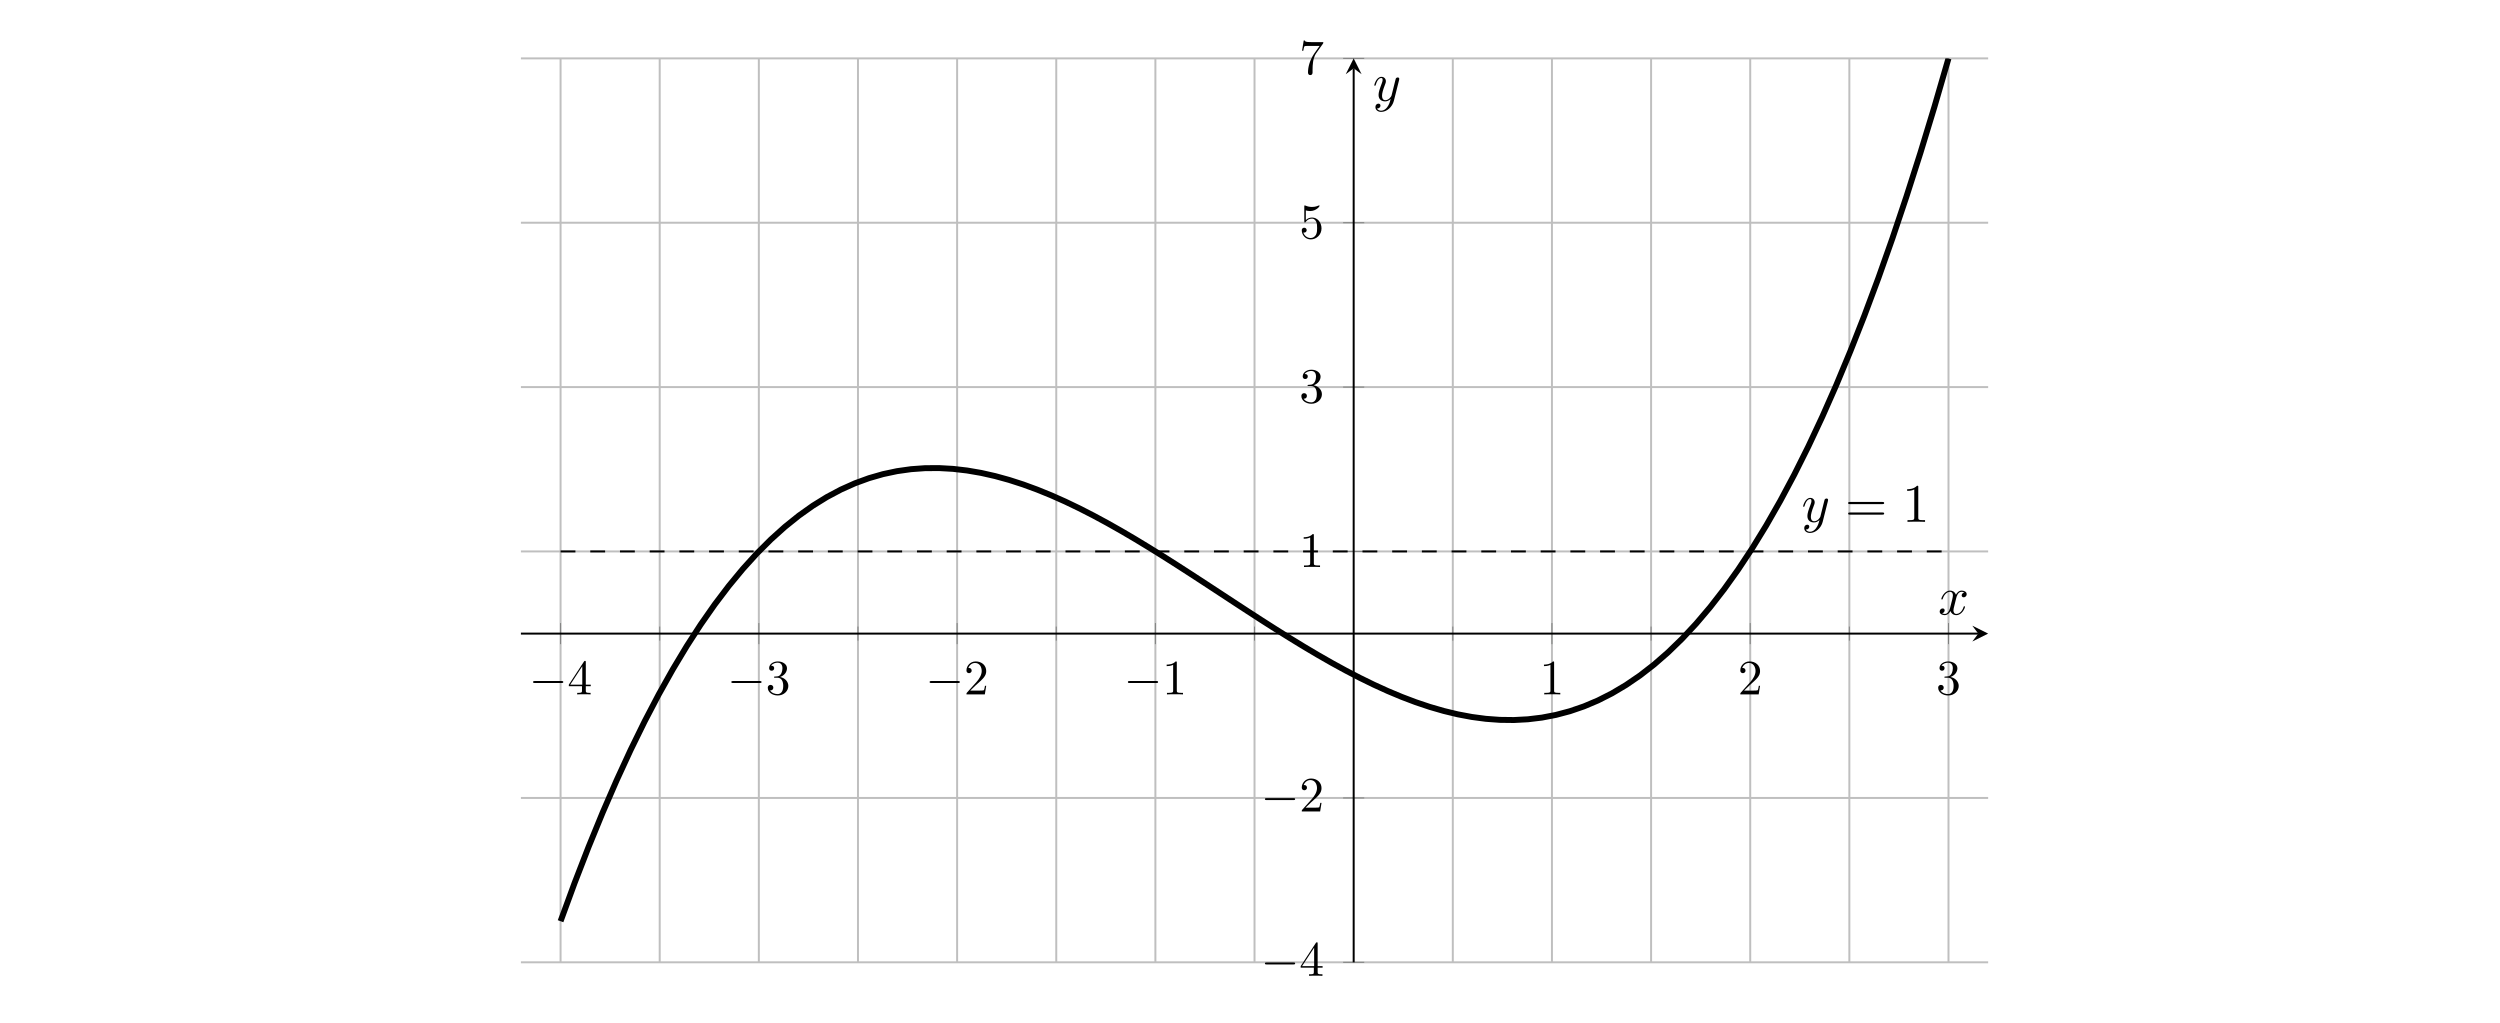
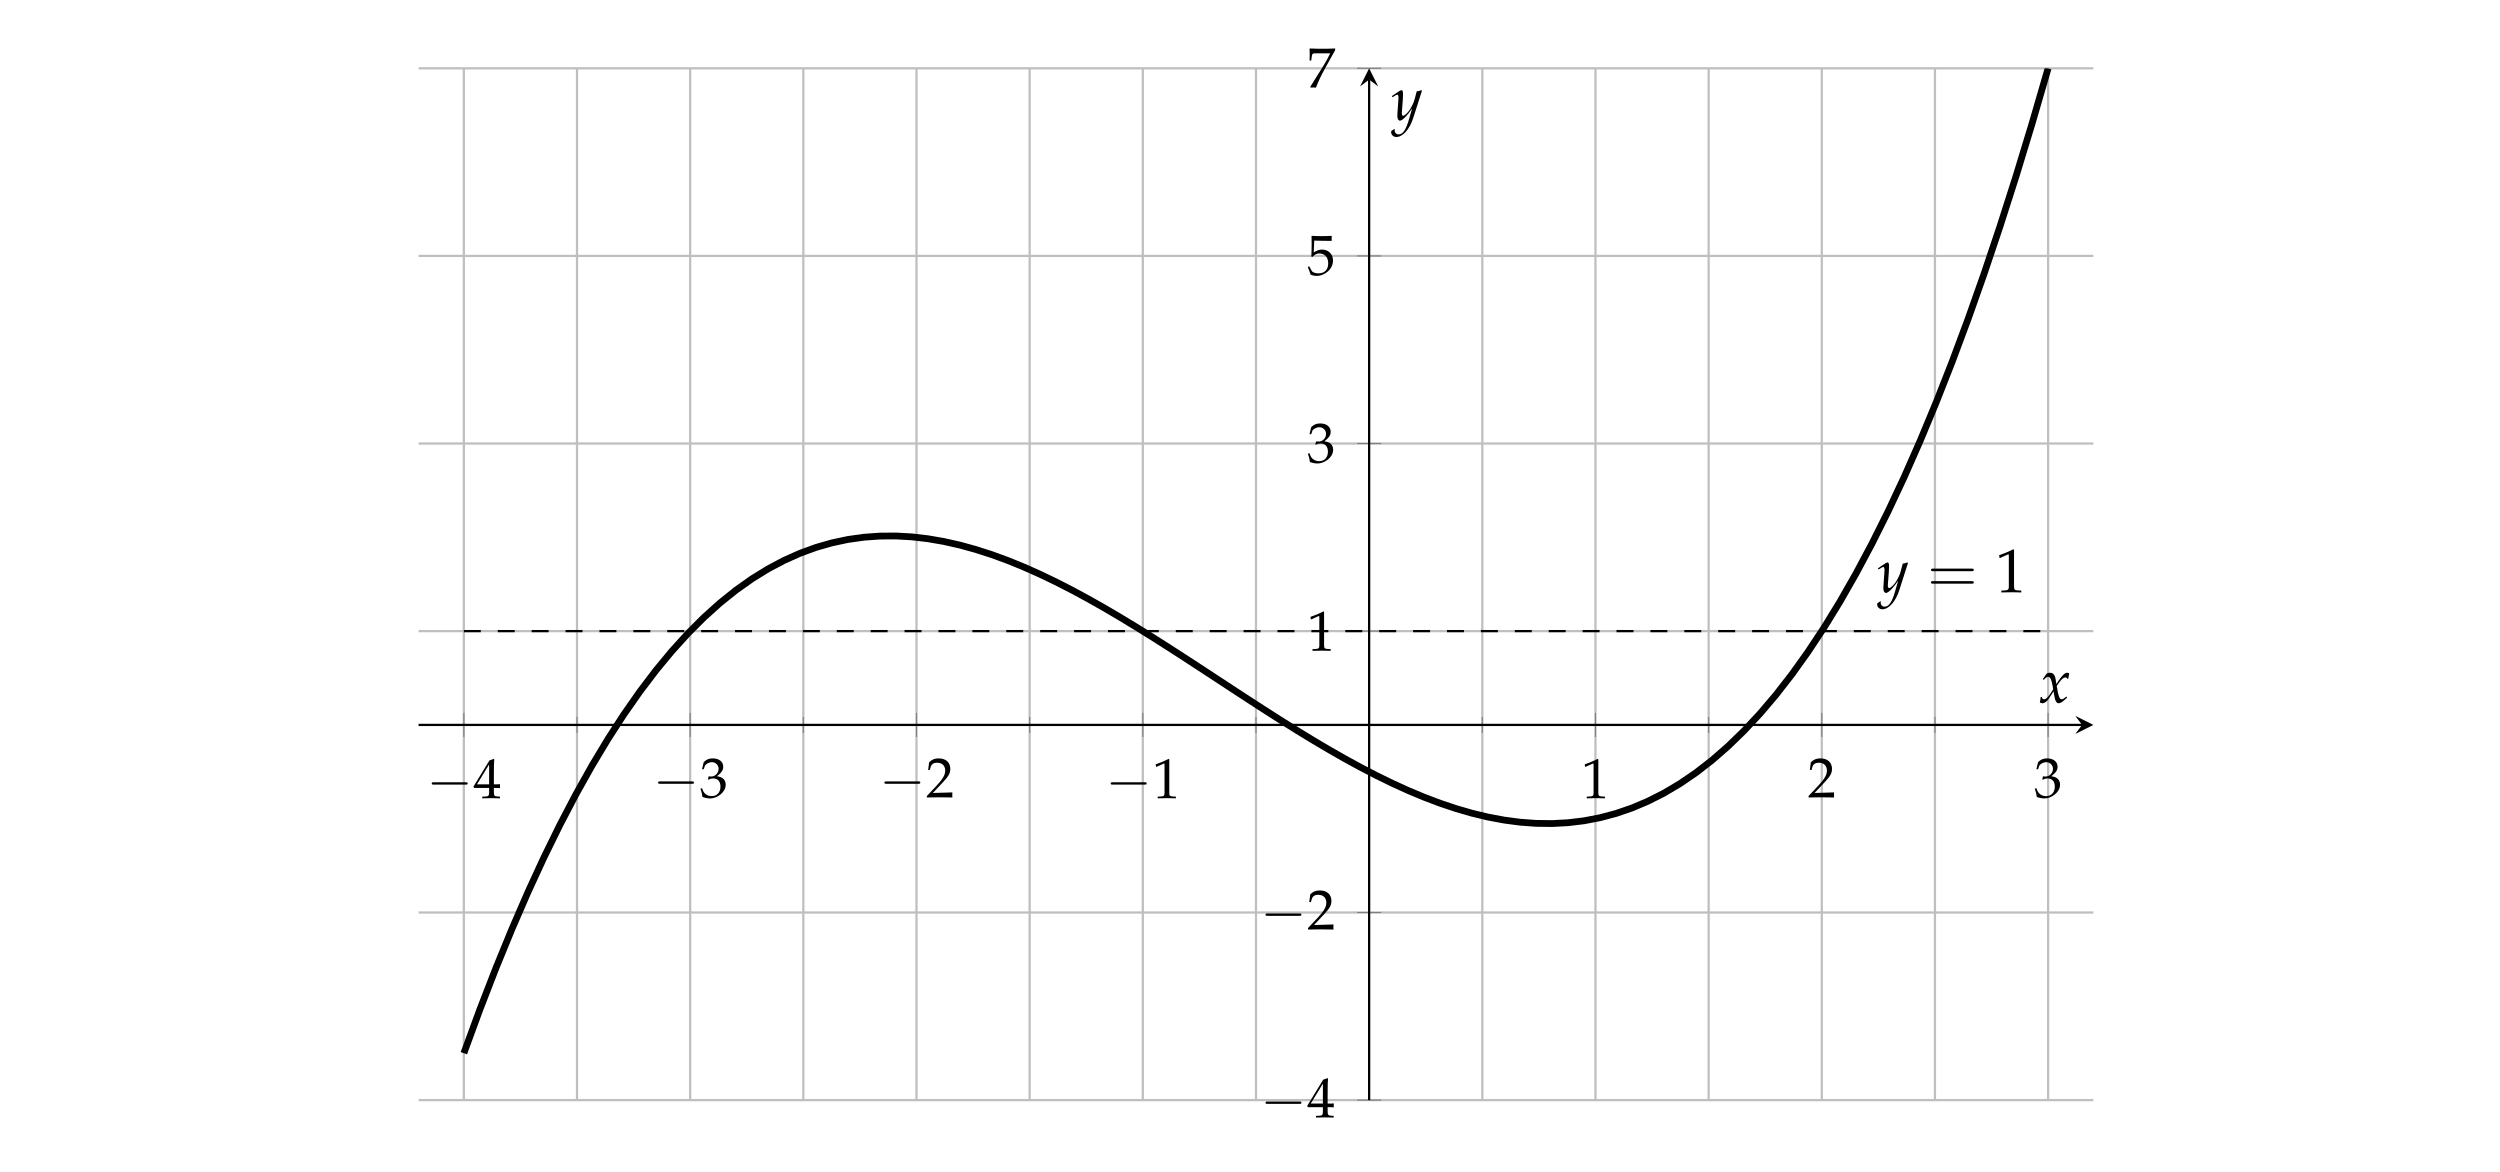
- <svg xmlns="http://www.w3.org/2000/svg" xmlns:xlink="http://www.w3.org/1999/xlink" version="1.1" width="503.191" height="205.858" viewBox="0 0 503.191 205.858">
+ <svg xmlns="http://www.w3.org/2000/svg" xmlns:xlink="http://www.w3.org/1999/xlink" version="1.1" width="440.829" height="206.507" viewBox="0 0 440.829 206.507">
  <defs>
-     <path id="font_1_1" d="M.694 .25C.694 .27 .675 .27 .661 .27H.116C.102 .27 .083 .27 .083 .25 .083 .23 .102 .23 .116 .23H.661C.675 .23 .694 .23 .694 .25Z" />
-     <path id="font_2_9" d="M.471 .165V.196H.371V.651C.371 .671 .371 .677 .355 .677 .346 .677 .343 .677 .335 .665L.028 .196V.165H.294V.078C.294 .042 .292 .031 .218 .031H.197V0C.238 .003 .29 .003 .332 .003 .374 .003 .427 .003 .468 0V.031H.447C.373 .031 .371 .042 .371 .078V.165H.471M.3 .196H.056L.3 .569V.196Z" />
-     <path id="font_2_28" d="M.457 .17C.457 .253 .394 .331 .29 .352 .372 .379 .43 .449 .43 .528 .43 .61 .342 .666 .246 .666 .145 .666 .069 .606 .069 .53 .069 .497 .091 .478 .12 .478 .151 .478 .171 .5 .171 .529 .171 .579 .124 .579 .109 .579 .14 .628 .206 .641 .242 .641 .283 .641 .338 .619 .338 .529 .338 .517 .336 .459 .31 .415 .28 .367 .246 .364 .221 .363 .213 .362 .189 .36 .182 .36 .174 .359 .167 .358 .167 .348 .167 .337 .174 .337 .191 .337H.235C.317 .337 .354 .269 .354 .17 .354 .034 .285 .006 .241 .006 .198 .006 .123 .022 .088 .081 .123 .076 .154 .098 .154 .136 .154 .172 .127 .192 .098 .192 .074 .192 .042 .178 .042 .134 .042 .043 .135-.022 .244-.022 .366-.022 .457 .068 .457 .17Z" />
-     <path id="font_2_29" d="M.449 .174H.424C.419 .144 .412 .1 .402 .085 .395 .077 .329 .077 .307 .077H.127L.233 .18C.389 .318 .449 .372 .449 .472 .449 .586 .359 .666 .237 .666 .124 .666 .05 .574 .05 .485 .05 .429 .1 .429 .103 .429 .12 .429 .155 .441 .155 .482 .155 .508 .137 .534 .102 .534 .094 .534 .092 .534 .089 .533 .112 .598 .166 .635 .224 .635 .315 .635 .358 .554 .358 .472 .358 .392 .308 .313 .253 .251L.061 .037C.05 .026 .05 .024 .05 0H.421L.449 .174Z" />
-     <path id="font_2_18" d="M.419 0V.031H.387C.297 .031 .294 .042 .294 .079V.64C.294 .664 .294 .666 .271 .666 .209 .602 .121 .602 .089 .602V.571C.109 .571 .168 .571 .22 .597V.079C.22 .043 .217 .031 .127 .031H.095V0C.13 .003 .217 .003 .257 .003 .297 .003 .384 .003 .419 0Z" />
-     <path id="font_2_8" d="M.449 .201C.449 .32 .367 .42 .259 .42 .211 .42 .168 .404 .132 .369V.564C.152 .558 .185 .551 .217 .551 .34 .551 .41 .642 .41 .655 .41 .661 .407 .666 .4 .666 .4 .666 .397 .666 .392 .663 .372 .654 .323 .634 .256 .634 .216 .634 .17 .641 .123 .662 .115 .665 .111 .665 .111 .665 .101 .665 .101 .657 .101 .641V.345C.101 .327 .101 .319 .115 .319 .122 .319 .124 .322 .128 .328 .139 .344 .176 .398 .257 .398 .309 .398 .334 .352 .342 .334 .358 .297 .36 .257 .36 .207 .36 .172 .36 .112 .336 .07 .312 .031 .275 .006 .229 .006 .156 .006 .099 .058 .082 .117 .085 .117 .088 .116 .099 .116 .132 .116 .149 .141 .149 .165 .149 .189 .132 .214 .099 .214 .085 .214 .05 .207 .05 .161 .05 .074 .119-.022 .231-.022 .347-.022 .449 .073 .449 .2V.201Z" />
-     <path id="font_2_25" d="M.485 .644H.242C.12 .644 .118 .657 .114 .676H.089L.056 .47H.081C.084 .486 .093 .549 .106 .561 .113 .567 .191 .567 .204 .567H.411L.299 .409C.209 .274 .176 .135 .176 .033 .176 .023 .176-.022 .222-.022 .268-.022 .268 .023 .268 .033V.084C.268 .139 .271 .194 .279 .248 .283 .271 .297 .357 .341 .419L.476 .609C.485 .621 .485 .623 .485 .644Z" />
+     <path id="font_1_1" d="M.659 .23C.676 .23 .694 .23 .694 .25 .694 .27 .676 .27 .659 .27H.118C.101 .27 .083 .27 .083 .25 .083 .23 .101 .23 .118 .23H.659Z" />
+     <path id="font_2_22" d="M.28 .181V.106C.28 .046 .269 .032 .22 .03L.158 .027V-.003C.291 0 .291 0 .315 0 .339 0 .339 0 .472-.003V.027L.424 .03C.375 .033 .364 .046 .364 .106V.181C.423 .181 .444 .18 .472 .177V.248C.425 .244 .406 .244 .391 .245H.388 .364V.384C.364 .562 .366 .648 .371 .689L.359 .694 .285 .667 .002 .204 .013 .181H.28M.28 .245H.065L.28 .597V.245Z" />
+     <path id="font_2_21" d="M.043 .498H.074L.092 .554C.103 .588 .166 .622 .218 .622 .283 .622 .336 .569 .336 .506 .336 .431 .277 .368 .206 .368 .198 .368 .187 .369 .174 .37L.159 .371 .147 .318 .154 .312C.192 .329 .211 .334 .238 .334 .321 .334 .369 .281 .369 .19 .369 .088 .308 .021 .215 .021 .169 .021 .128 .036 .098 .064 .074 .086 .061 .109 .042 .163L.015 .153C.036 .092 .044 .056 .05 .006 .103-.012 .147-.02 .184-.02 .264-.02 .356 .025 .411 .092 .445 .133 .462 .177 .462 .224 .462 .272 .442 .314 .406 .339 .381 .357 .358 .365 .308 .374 .388 .436 .418 .482 .418 .541 .418 .63 .344 .689 .233 .689 .165 .689 .12 .67 .072 .622L.043 .498Z" />
+     <path id="font_2_20" d="M.016 .023V-.003C.203 0 .203 0 .239 0 .275 0 .275 0 .468-.003 .466 .018 .466 .028 .466 .042 .466 .055 .466 .065 .468 .087 .353 .082 .307 .081 .122 .077L.304 .27C.401 .373 .431 .428 .431 .503 .431 .618 .353 .689 .226 .689 .154 .689 .105 .669 .056 .619L.039 .483H.068L.081 .529C.097 .587 .133 .612 .2 .612 .286 .612 .341 .558 .341 .473 .341 .398 .299 .324 .186 .204L.016 .023Z" />
+     <path id="font_2_19" d="M.067 .555H.077L.206 .613C.207 .614 .208 .614 .209 .614 .215 .614 .217 .605 .217 .581V.096C.217 .044 .206 .033 .152 .03L.096 .027V-.003C.25 0 .25 0 .261 0 .274 0 .296 0 .33-.001 .342-.002 .377-.002 .418-.003V.027L.366 .03C.311 .033 .301 .044 .301 .096V.689L.287 .694C.222 .66 .151 .63 .06 .598L.067 .555Z" />
+     <path id="font_2_23" d="M.127 .605C.256 .601 .312 .6 .432 .6L.437 .605C.435 .623 .435 .631 .435 .644 .435 .658 .435 .666 .437 .684L.432 .689C.357 .685 .312 .684 .258 .684 .203 .684 .159 .685 .084 .689L.079 .684C.08 .623 .081 .579 .081 .547 .081 .462 .078 .366 .075 .322L.095 .316C.142 .363 .169 .377 .218 .377 .314 .377 .374 .309 .374 .201 .374 .09 .31 .025 .201 .025 .147 .025 .097 .043 .083 .069L.037 .151 .013 .137C.036 .08 .048 .048 .062 .004 .09-.011 .13-.02 .173-.02 .24-.02 .311 .009 .366 .057 .427 .111 .459 .179 .459 .253 .459 .366 .378 .446 .264 .446 .216 .446 .18 .433 .118 .396L.127 .605Z" />
+     <path id="font_2_25" d="M.056 .01 .065-.003C.104 0 .104 0 .111 0 .118 0 .118 0 .157-.003 .199 .106 .248 .21 .314 .33L.497 .66V.69C.389 .686 .354 .685 .273 .685 .2 .685 .151 .686 .054 .69L.044 .685C.047 .589 .047 .589 .047 .579 .047 .568 .047 .568 .044 .477H.074L.081 .533C.089 .596 .096 .604 .142 .604H.409C.369 .521 .338 .463 .3 .402L.056 .01Z" />
    <clipPath id="clip_3">
-       <path transform="matrix(1,0,0,-1,104.847,193.689)" d="M0 0H295.321V181.937H0Z" />
+       <path transform="matrix(1,0,0,-1,73.808,193.984)" d="M0 0H295.321V181.937H0Z" />
    </clipPath>
-     <path id="font_4_18" d="M.486 .381C.49 .395 .49 .397 .49 .404 .49 .422 .476 .431 .461 .431 .451 .431 .435 .425 .426 .41 .424 .405 .416 .374 .412 .356L.392 .276 .347 .096C.343 .081 .3 .011 .234 .011 .183 .011 .172 .055 .172 .092 .172 .138 .189 .2 .223 .288 .239 .329 .243 .34 .243 .36 .243 .405 .211 .442 .161 .442 .066 .442 .029 .297 .029 .288 .029 .278 .041 .278 .041 .278 .051 .278 .052 .28 .057 .296 .084 .39 .124 .42 .158 .42 .166 .42 .183 .42 .183 .388 .183 .363 .173 .337 .166 .318 .126 .212 .108 .155 .108 .108 .108 .019 .171-.011 .23-.011 .269-.011 .303 .006 .331 .034 .318-.018 .306-.067 .266-.12 .24-.154 .202-.183 .156-.183 .142-.183 .097-.18 .08-.141 .096-.141 .109-.141 .123-.129 .133-.12 .143-.107 .143-.088 .143-.057 .116-.053 .106-.053 .083-.053 .05-.069 .05-.118 .05-.168 .094-.205 .156-.205 .259-.205 .362-.114 .39-.001L.486 .381Z" />
-     <path id="font_2_6" d="M.721 .347C.721 .367 .702 .367 .688 .367H.089C.075 .367 .056 .367 .056 .347 .056 .327 .075 .327 .09 .327H.687C.702 .327 .721 .327 .721 .347M.721 .153C.721 .173 .702 .173 .687 .173H.09C.075 .173 .056 .173 .056 .153 .056 .133 .075 .133 .089 .133H.688C.702 .133 .721 .133 .721 .153Z" />
-     <path id="font_4_17" d="M.496 .143C.496 .153 .487 .153 .484 .153 .475 .153 .473 .149 .471 .142 .438 .035 .37 .011 .338 .011 .299 .011 .283 .043 .283 .077 .283 .099 .289 .121 .3 .165L.334 .302C.34 .328 .363 .42 .433 .42 .438 .42 .462 .42 .483 .407 .455 .402 .435 .377 .435 .353 .435 .337 .446 .318 .473 .318 .495 .318 .527 .336 .527 .376 .527 .428 .468 .442 .434 .442 .376 .442 .341 .389 .329 .366 .304 .432 .25 .442 .221 .442 .117 .442 .06 .313 .06 .288 .06 .278 .072 .278 .072 .278 .08 .278 .083 .28 .085 .289 .119 .395 .185 .42 .219 .42 .238 .42 .273 .411 .273 .353 .273 .322 .256 .255 .219 .115 .203 .053 .168 .011 .124 .011 .118 .011 .095 .011 .074 .024 .099 .029 .121 .05 .121 .078 .121 .105 .099 .113 .084 .113 .054 .113 .029 .087 .029 .055 .029 .009 .079-.011 .123-.011 .189-.011 .225 .059 .228 .065 .24 .028 .276-.011 .336-.011 .439-.011 .496 .118 .496 .143Z" />
+     <path id="font_4_17" d="M-.007-.179C-.008-.186-.008-.192-.008-.197-.008-.24 .029-.275 .074-.275 .18-.275 .29-.152 .349 .033L.49 .473 .479 .482C.45 .471 .427 .465 .405 .463L.37 .331C.358 .284 .323 .211 .29 .162 .255 .111 .206 .067 .184 .067 .172 .067 .163 .09 .164 .115L.165 .128 .18 .322C.182 .353 .184 .391 .184 .419 .184 .464 .177 .482 .16 .482 .147 .482 .133 .475 .085 .442L.003 .386 .014 .368 .064 .398 .068 .401C.078 .407 .085 .41 .089 .41 .103 .41 .111 .391 .111 .358 .111 .357 .111 .351 .11 .343L.093 .1 .092 .06C.092 .018 .11-.011 .135-.011 .172-.011 .256 .074 .331 .187L.282 .016C.231-.161 .181-.233 .111-.233 .076-.233 .049-.206 .049-.172 .049-.167 .05-.159 .051-.15L.041-.146-.007-.179Z" />
+     <path id="font_5_4" d="M.687 .327C.702 .327 .721 .327 .721 .347 .721 .367 .702 .367 .688 .367H.089C.075 .367 .056 .367 .056 .347 .056 .327 .075 .327 .09 .327H.687M.688 .133C.702 .133 .721 .133 .721 .153 .721 .173 .702 .173 .687 .173H.09C.075 .173 .056 .173 .056 .153 .056 .133 .075 .133 .089 .133H.688Z" />
+     <path id="font_4_16" d="M.021 .088C.021 .068 .019 .055 .013 .023 .011 .011 .01 .008 .009 .001 .024-.007 .04-.011 .052-.011 .085-.011 .124 .018 .155 .065L.231 .182 .242 .113C.255 .028 .278-.011 .314-.011 .336-.011 .368 .006 .4 .035L.449 .079 .44 .098C.404 .068 .379 .053 .363 .053 .348 .053 .335 .063 .325 .083 .316 .102 .305 .139 .3 .168L.282 .269 .317 .318C.364 .383 .391 .406 .422 .406 .438 .406 .45 .398 .455 .383L.469 .387 .484 .472C.472 .479 .463 .482 .454 .482 .414 .482 .374 .446 .312 .354L.275 .299 .269 .347C.257 .446 .23 .482 .171 .482 .145 .482 .123 .474 .114 .461L.056 .378 .073 .368C.103 .402 .123 .416 .142 .416 .175 .416 .197 .375 .214 .277L.225 .215 .185 .153C.142 .086 .108 .054 .08 .054 .065 .054 .054 .058 .052 .063L.041 .091 .021 .088Z" />
  </defs>
-   <path transform="matrix(1,0,0,-1,104.847,193.689)" stroke-width=".399" stroke-linecap="butt" stroke-miterlimit="10" stroke-linejoin="miter" fill="none" stroke="#bfbfbf" d="M27.936 0V181.937M67.844 0V181.937M107.752 0V181.937M147.66 0V181.937M187.569 0V181.937M227.477 0V181.937M267.385 0V181.937" />
-   <path transform="matrix(1,0,0,-1,104.847,193.689)" stroke-width=".399" stroke-linecap="butt" stroke-miterlimit="10" stroke-linejoin="miter" fill="none" stroke="#bfbfbf" d="M7.982 0V181.937M47.89 0V181.937M87.798 0V181.937M127.706 0V181.937M207.523 0V181.937M247.431 0V181.937M287.339 0V181.937" />
-   <path transform="matrix(1,0,0,-1,104.847,193.689)" stroke-width=".399" stroke-linecap="butt" stroke-miterlimit="10" stroke-linejoin="miter" fill="none" stroke="#bfbfbf" d="M0 0H295.321M0 33.08H295.321M0 82.699H295.321M0 115.778H295.321M0 148.858H295.321M0 181.937H295.321" />
-   <path transform="matrix(1,0,0,-1,104.847,193.689)" stroke-width=".199" stroke-linecap="butt" stroke-miterlimit="10" stroke-linejoin="miter" fill="none" stroke="#7f807f" d="M27.936 64.742V67.576M67.844 64.742V67.576M107.752 64.742V67.576M147.66 64.742V67.576M187.569 64.742V67.576M227.477 64.742V67.576M267.385 64.742V67.576" />
-   <path transform="matrix(1,0,0,-1,104.847,193.689)" stroke-width=".199" stroke-linecap="butt" stroke-miterlimit="10" stroke-linejoin="miter" fill="none" stroke="#7f807f" d="M7.982 64.033V68.285M47.89 64.033V68.285M87.798 64.033V68.285M127.706 64.033V68.285M207.523 64.033V68.285M247.431 64.033V68.285M287.339 64.033V68.285" />
-   <path transform="matrix(1,0,0,-1,104.847,193.689)" stroke-width=".199" stroke-linecap="butt" stroke-miterlimit="10" stroke-linejoin="miter" fill="none" stroke="#7f807f" d="M165.489 0H169.741M165.489 33.08H169.741M165.489 82.699H169.741M165.489 115.778H169.741M165.489 148.858H169.741M165.489 181.937H169.741" />
-   <path transform="matrix(1,0,0,-1,104.847,193.689)" stroke-width=".399" stroke-linecap="butt" stroke-miterlimit="10" stroke-linejoin="miter" fill="none" stroke="#000000" d="M0 66.159H293.328" />
-   <path transform="matrix(1,0,0,-1,398.1754,127.53)" d="M1.993 0-1.196 1.594 0 0-1.196-1.594" />
-   <path transform="matrix(1,0,0,-1,104.847,193.689)" stroke-width=".399" stroke-linecap="butt" stroke-miterlimit="10" stroke-linejoin="miter" fill="none" stroke="#000000" d="M167.615 0V179.945" />
-   <path transform="matrix(0,-1,-1,-0,272.4616,13.74425)" d="M1.993 0-1.196 1.594 0 0-1.196-1.594" />
-   <use data-text="−" xlink:href="#font_1_1" transform="matrix(9.9626,0,0,-9.9626,106.463,139.765)" />
-   <use data-text="4" xlink:href="#font_2_9" transform="matrix(9.9626,0,0,-9.9626,114.212,139.765)" />
-   <use data-text="−" xlink:href="#font_1_1" transform="matrix(9.9626,0,0,-9.9626,146.371,139.765)" />
-   <use data-text="3" xlink:href="#font_2_28" transform="matrix(9.9626,0,0,-9.9626,154.12,139.765)" />
-   <use data-text="−" xlink:href="#font_1_1" transform="matrix(9.9626,0,0,-9.9626,186.279,139.765)" />
-   <use data-text="2" xlink:href="#font_2_29" transform="matrix(9.9626,0,0,-9.9626,194.028,139.765)" />
-   <use data-text="−" xlink:href="#font_1_1" transform="matrix(9.9626,0,0,-9.9626,226.187,139.765)" />
-   <use data-text="1" xlink:href="#font_2_18" transform="matrix(9.9626,0,0,-9.9626,233.935,139.765)" />
-   <use data-text="1" xlink:href="#font_2_18" transform="matrix(9.9626,0,0,-9.9626,309.876,139.765)" />
-   <use data-text="2" xlink:href="#font_2_29" transform="matrix(9.9626,0,0,-9.9626,349.784,139.765)" />
-   <use data-text="3" xlink:href="#font_2_28" transform="matrix(9.9626,0,0,-9.9626,389.692,139.765)" />
-   <use data-text="−" xlink:href="#font_1_1" transform="matrix(9.9626,0,0,-9.9626,253.768,196.411)" />
-   <use data-text="4" xlink:href="#font_2_9" transform="matrix(9.9626,0,0,-9.9626,261.517,196.411)" />
-   <use data-text="−" xlink:href="#font_1_1" transform="matrix(9.9626,0,0,-9.9626,253.768,163.331)" />
-   <use data-text="2" xlink:href="#font_2_29" transform="matrix(9.9626,0,0,-9.9626,261.517,163.331)" />
-   <use data-text="1" xlink:href="#font_2_18" transform="matrix(9.9626,0,0,-9.9626,261.517,114.128)" />
-   <use data-text="3" xlink:href="#font_2_28" transform="matrix(9.9626,0,0,-9.9626,261.517,81.049)" />
-   <use data-text="5" xlink:href="#font_2_8" transform="matrix(9.9626,0,0,-9.9626,261.517,47.97)" />
-   <use data-text="7" xlink:href="#font_2_25" transform="matrix(9.9626,0,0,-9.9626,261.517,14.89099)" />
+   <path transform="matrix(1,0,0,-1,73.808,193.984)" stroke-width=".399" stroke-linecap="butt" stroke-miterlimit="10" stroke-linejoin="miter" fill="none" stroke="#bfbfbf" d="M27.936 0V181.937M67.844 0V181.937M107.752 0V181.937M147.66 0V181.937M187.569 0V181.937M227.477 0V181.937M267.385 0V181.937" />
+   <path transform="matrix(1,0,0,-1,73.808,193.984)" stroke-width=".399" stroke-linecap="butt" stroke-miterlimit="10" stroke-linejoin="miter" fill="none" stroke="#bfbfbf" d="M7.982 0V181.937M47.89 0V181.937M87.798 0V181.937M127.706 0V181.937M207.523 0V181.937M247.431 0V181.937M287.339 0V181.937" />
+   <path transform="matrix(1,0,0,-1,73.808,193.984)" stroke-width=".399" stroke-linecap="butt" stroke-miterlimit="10" stroke-linejoin="miter" fill="none" stroke="#bfbfbf" d="M0 0H295.321M0 33.08H295.321M0 82.699H295.321M0 115.778H295.321M0 148.858H295.321M0 181.937H295.321" />
+   <path transform="matrix(1,0,0,-1,73.808,193.984)" stroke-width=".199" stroke-linecap="butt" stroke-miterlimit="10" stroke-linejoin="miter" fill="none" stroke="#7f807f" d="M27.936 64.742V67.576M67.844 64.742V67.576M107.752 64.742V67.576M147.66 64.742V67.576M187.569 64.742V67.576M227.477 64.742V67.576M267.385 64.742V67.576" />
+   <path transform="matrix(1,0,0,-1,73.808,193.984)" stroke-width=".199" stroke-linecap="butt" stroke-miterlimit="10" stroke-linejoin="miter" fill="none" stroke="#7f807f" d="M7.982 64.033V68.285M47.89 64.033V68.285M87.798 64.033V68.285M127.706 64.033V68.285M207.523 64.033V68.285M247.431 64.033V68.285M287.339 64.033V68.285" />
+   <path transform="matrix(1,0,0,-1,73.808,193.984)" stroke-width=".199" stroke-linecap="butt" stroke-miterlimit="10" stroke-linejoin="miter" fill="none" stroke="#7f807f" d="M165.489 0H169.741M165.489 33.08H169.741M165.489 82.699H169.741M165.489 115.778H169.741M165.489 148.858H169.741M165.489 181.937H169.741" />
+   <path transform="matrix(1,0,0,-1,73.808,193.984)" stroke-width=".399" stroke-linecap="butt" stroke-miterlimit="10" stroke-linejoin="miter" fill="none" stroke="#000000" d="M0 66.159H293.328" />
+   <path transform="matrix(1,0,0,-1,367.1364,127.825)" d="M1.993 0-1.196 1.594 0 0-1.196-1.594" />
+   <path transform="matrix(1,0,0,-1,73.808,193.984)" stroke-width=".399" stroke-linecap="butt" stroke-miterlimit="10" stroke-linejoin="miter" fill="none" stroke="#000000" d="M167.615 0V179.945" />
+   <path transform="matrix(0,-1,-1,-0,241.4226,14.03926)" d="M1.993 0-1.196 1.594 0 0-1.196-1.594" />
+   <use data-text="−" xlink:href="#font_1_1" transform="matrix(10.3811,0,0,-10.3811,75.264,140.741)" />
+   <use data-text="4" xlink:href="#font_2_22" transform="matrix(9.9626,0,0,-9.9626,83.459,140.741)" />
+   <use data-text="−" xlink:href="#font_1_1" transform="matrix(10.3811,0,0,-10.3811,115.172,140.592)" />
+   <use data-text="3" xlink:href="#font_2_21" transform="matrix(9.9626,0,0,-9.9626,123.366,140.592)" />
+   <use data-text="−" xlink:href="#font_1_1" transform="matrix(10.3811,0,0,-10.3811,155.08,140.592)" />
+   <use data-text="2" xlink:href="#font_2_20" transform="matrix(9.9626,0,0,-9.9626,163.274,140.592)" />
+   <use data-text="−" xlink:href="#font_1_1" transform="matrix(10.3811,0,0,-10.3811,194.988,140.741)" />
+   <use data-text="1" xlink:href="#font_2_19" transform="matrix(9.9626,0,0,-9.9626,203.182,140.741)" />
+   <use data-text="1" xlink:href="#font_2_19" transform="matrix(9.9626,0,0,-9.9626,278.838,140.741)" />
+   <use data-text="2" xlink:href="#font_2_20" transform="matrix(9.9626,0,0,-9.9626,318.746,140.592)" />
+   <use data-text="3" xlink:href="#font_2_21" transform="matrix(9.9626,0,0,-9.9626,358.653,140.592)" />
+   <use data-text="−" xlink:href="#font_1_1" transform="matrix(10.3811,0,0,-10.3811,222.284,197.033)" />
+   <use data-text="4" xlink:href="#font_2_22" transform="matrix(9.9626,0,0,-9.9626,230.478,197.033)" />
+   <use data-text="−" xlink:href="#font_1_1" transform="matrix(10.3811,0,0,-10.3811,222.284,163.879)" />
+   <use data-text="2" xlink:href="#font_2_20" transform="matrix(9.9626,0,0,-9.9626,230.478,163.879)" />
+   <use data-text="1" xlink:href="#font_2_19" transform="matrix(9.9626,0,0,-9.9626,230.478,114.734)" />
+   <use data-text="3" xlink:href="#font_2_21" transform="matrix(9.9626,0,0,-9.9626,230.478,81.53001)" />
+   <use data-text="5" xlink:href="#font_2_23" transform="matrix(9.9626,0,0,-9.9626,230.478,48.45101)" />
+   <use data-text="7" xlink:href="#font_2_25" transform="matrix(9.9626,0,0,-9.9626,230.478,15.42201)" />
  <g clip-path="url(#clip_3)">
-     <path transform="matrix(1,0,0,-1,104.847,193.689)" stroke-width="1.196" stroke-linecap="butt" stroke-miterlimit="10" stroke-linejoin="miter" fill="none" stroke="#000000" d="M7.982 8.27 10.803 15.961 13.625 23.243 16.447 30.13 19.269 36.632 22.09 42.754 24.912 48.507 27.734 53.899 30.556 58.939 33.377 63.636 36.199 67.998 39.021 72.035 41.843 75.754 44.664 79.165 47.486 82.277 50.308 85.099 53.13 87.638 55.951 89.904 58.773 91.906 61.595 93.652 64.417 95.152 67.238 96.414 70.06 97.446 72.882 98.257 75.704 98.857 78.525 99.254 81.347 99.457 84.169 99.475 86.991 99.315 89.812 98.988 92.634 98.502 95.456 97.865 98.278 97.087 101.099 96.176 103.921 95.141 106.743 93.991 109.565 92.734 112.386 91.379 115.208 89.936 118.03 88.412 120.852 86.817 123.673 85.159 126.495 83.448 129.317 81.691 132.139 79.898 134.96 78.078 137.782 76.238 140.604 74.389 143.426 72.538 146.247 70.695 149.069 68.868 151.891 67.066 154.713 65.298 157.534 63.572 160.356 61.898 163.178 60.284 166 58.739 168.821 57.272 171.643 55.891 174.465 54.605 177.286 53.423 180.108 52.354 182.93 51.407 185.752 50.589 188.573 49.911 191.395 49.381 194.217 49.007 197.039 48.799 199.86 48.764 202.682 48.913 205.504 49.253 208.326 49.794 211.147 50.544 213.969 51.512 216.791 52.707 219.613 54.137 222.434 55.812 225.256 57.739 228.078 59.928 230.9 62.388 233.721 65.128 236.543 68.156 239.365 71.48 242.187 75.11 245.008 79.055 247.83 83.322 250.652 87.922 253.474 92.863 256.295 98.153 259.117 103.801 261.939 109.817 264.761 116.208 267.582 122.984 270.404 130.153 273.226 137.725 276.048 145.705 278.869 154.109 281.691 162.94 284.513 172.207 287.335 181.921" />
-     <path transform="matrix(1,0,0,-1,104.847,193.689)" stroke-width=".399" stroke-linecap="butt" stroke-dasharray="2.989,2.989" stroke-miterlimit="10" stroke-linejoin="miter" fill="none" stroke="#000000" d="M7.982 82.699H10.803 13.625 16.447 19.269 22.09 24.912 27.734 30.556 33.377 36.199 39.021 41.843 44.664 47.486 50.308 53.13 55.951 58.773 61.595 64.417 67.238 70.06 72.882 75.704 78.525 81.347 84.169 86.991 89.812 92.634 95.456 98.278 101.099 103.921 106.743 109.565 112.386 115.208 118.03 120.852 123.673 126.495 129.317 132.139 134.96 137.782 140.604 143.426 146.247 149.069 151.891 154.713 157.534 160.356 163.178 166 168.821 171.643 174.465 177.286 180.108 182.93 185.752 188.573 191.395 194.217 197.039 199.86 202.682 205.504 208.326 211.147 213.969 216.791 219.613 222.434 225.256 228.078 230.9 233.721 236.543 239.365 242.187 245.008 247.83 250.652 253.474 256.295 259.117 261.939 264.761 267.582 270.404 273.226 276.048 278.869 281.691 284.513 287.335" />
-     <use data-text="y" xlink:href="#font_4_18" transform="matrix(10.9091,0,0,-10.9091,362.607,105.035)" />
-     <use data-text="=" xlink:href="#font_2_6" transform="matrix(10.9091,0,0,-10.9091,371.377,105.035)" />
-     <use data-text="1" xlink:href="#font_2_18" transform="matrix(10.9091,0,0,-10.9091,382.897,105.035)" />
+     <path transform="matrix(1,0,0,-1,73.808,193.984)" stroke-width="1.196" stroke-linecap="butt" stroke-miterlimit="10" stroke-linejoin="miter" fill="none" stroke="#000000" d="M7.982 8.27 10.803 15.961 13.625 23.243 16.447 30.13 19.269 36.632 22.09 42.754 24.912 48.507 27.734 53.899 30.556 58.939 33.377 63.636 36.199 67.998 39.021 72.035 41.843 75.754 44.664 79.165 47.486 82.277 50.308 85.099 53.13 87.638 55.951 89.904 58.773 91.906 61.595 93.652 64.417 95.152 67.238 96.414 70.06 97.446 72.882 98.257 75.704 98.857 78.525 99.254 81.347 99.457 84.169 99.475 86.991 99.315 89.812 98.988 92.634 98.502 95.456 97.865 98.278 97.087 101.099 96.176 103.921 95.141 106.743 93.991 109.565 92.734 112.386 91.379 115.208 89.936 118.03 88.412 120.852 86.817 123.673 85.159 126.495 83.448 129.317 81.691 132.139 79.898 134.96 78.078 137.782 76.238 140.604 74.389 143.426 72.538 146.247 70.695 149.069 68.868 151.891 67.066 154.713 65.298 157.534 63.572 160.356 61.898 163.178 60.284 166 58.739 168.821 57.272 171.643 55.891 174.465 54.605 177.286 53.423 180.108 52.354 182.93 51.407 185.752 50.589 188.573 49.911 191.395 49.381 194.217 49.007 197.039 48.799 199.86 48.764 202.682 48.913 205.504 49.253 208.326 49.794 211.147 50.544 213.969 51.512 216.791 52.707 219.613 54.137 222.434 55.812 225.256 57.739 228.078 59.928 230.9 62.388 233.721 65.128 236.543 68.156 239.365 71.48 242.187 75.11 245.008 79.055 247.83 83.322 250.652 87.922 253.474 92.863 256.295 98.153 259.117 103.801 261.939 109.817 264.761 116.208 267.582 122.984 270.404 130.153 273.226 137.725 276.048 145.705 278.869 154.109 281.691 162.94 284.513 172.207 287.335 181.921" />
+     <path transform="matrix(1,0,0,-1,73.808,193.984)" stroke-width=".399" stroke-linecap="butt" stroke-dasharray="2.989,2.989" stroke-miterlimit="10" stroke-linejoin="miter" fill="none" stroke="#000000" d="M7.982 82.699H10.803 13.625 16.447 19.269 22.09 24.912 27.734 30.556 33.377 36.199 39.021 41.843 44.664 47.486 50.308 53.13 55.951 58.773 61.595 64.417 67.238 70.06 72.882 75.704 78.525 81.347 84.169 86.991 89.812 92.634 95.456 98.278 101.099 103.921 106.743 109.565 112.386 115.208 118.03 120.852 123.673 126.495 129.317 132.139 134.96 137.782 140.604 143.426 146.247 149.069 151.891 154.713 157.534 160.356 163.178 166 168.821 171.643 174.465 177.286 180.108 182.93 185.752 188.573 191.395 194.217 197.039 199.86 202.682 205.504 208.326 211.147 213.969 216.791 219.613 222.434 225.256 228.078 230.9 233.721 236.543 239.365 242.187 245.008 247.83 250.652 253.474 256.295 259.117 261.939 264.761 267.582 270.404 273.226 276.048 278.869 281.691 284.513 287.335" />
+     <use data-text="y" xlink:href="#font_4_17" transform="matrix(10.9091,0,0,-10.9091,331.094,104.435)" />
+     <use data-text="=" xlink:href="#font_5_4" transform="matrix(11.3673,0,0,-11.3673,339.851,104.435)" />
+     <use data-text="1" xlink:href="#font_2_19" transform="matrix(10.9091,0,0,-10.9091,351.8539,104.435)" />
  </g>
-   <use data-text="x" xlink:href="#font_4_17" transform="matrix(10.9091,0,0,-10.9091,390.094,123.695)" />
-   <use data-text="y" xlink:href="#font_4_18" transform="matrix(10.9091,0,0,-10.9091,276.295,20.286)" />
+   <use data-text="x" xlink:href="#font_4_16" transform="matrix(10.9091,0,0,-10.9091,359.59,123.887)" />
+   <use data-text="y" xlink:href="#font_4_17" transform="matrix(10.9091,0,0,-10.9091,245.392,21.15901)" />
</svg>
